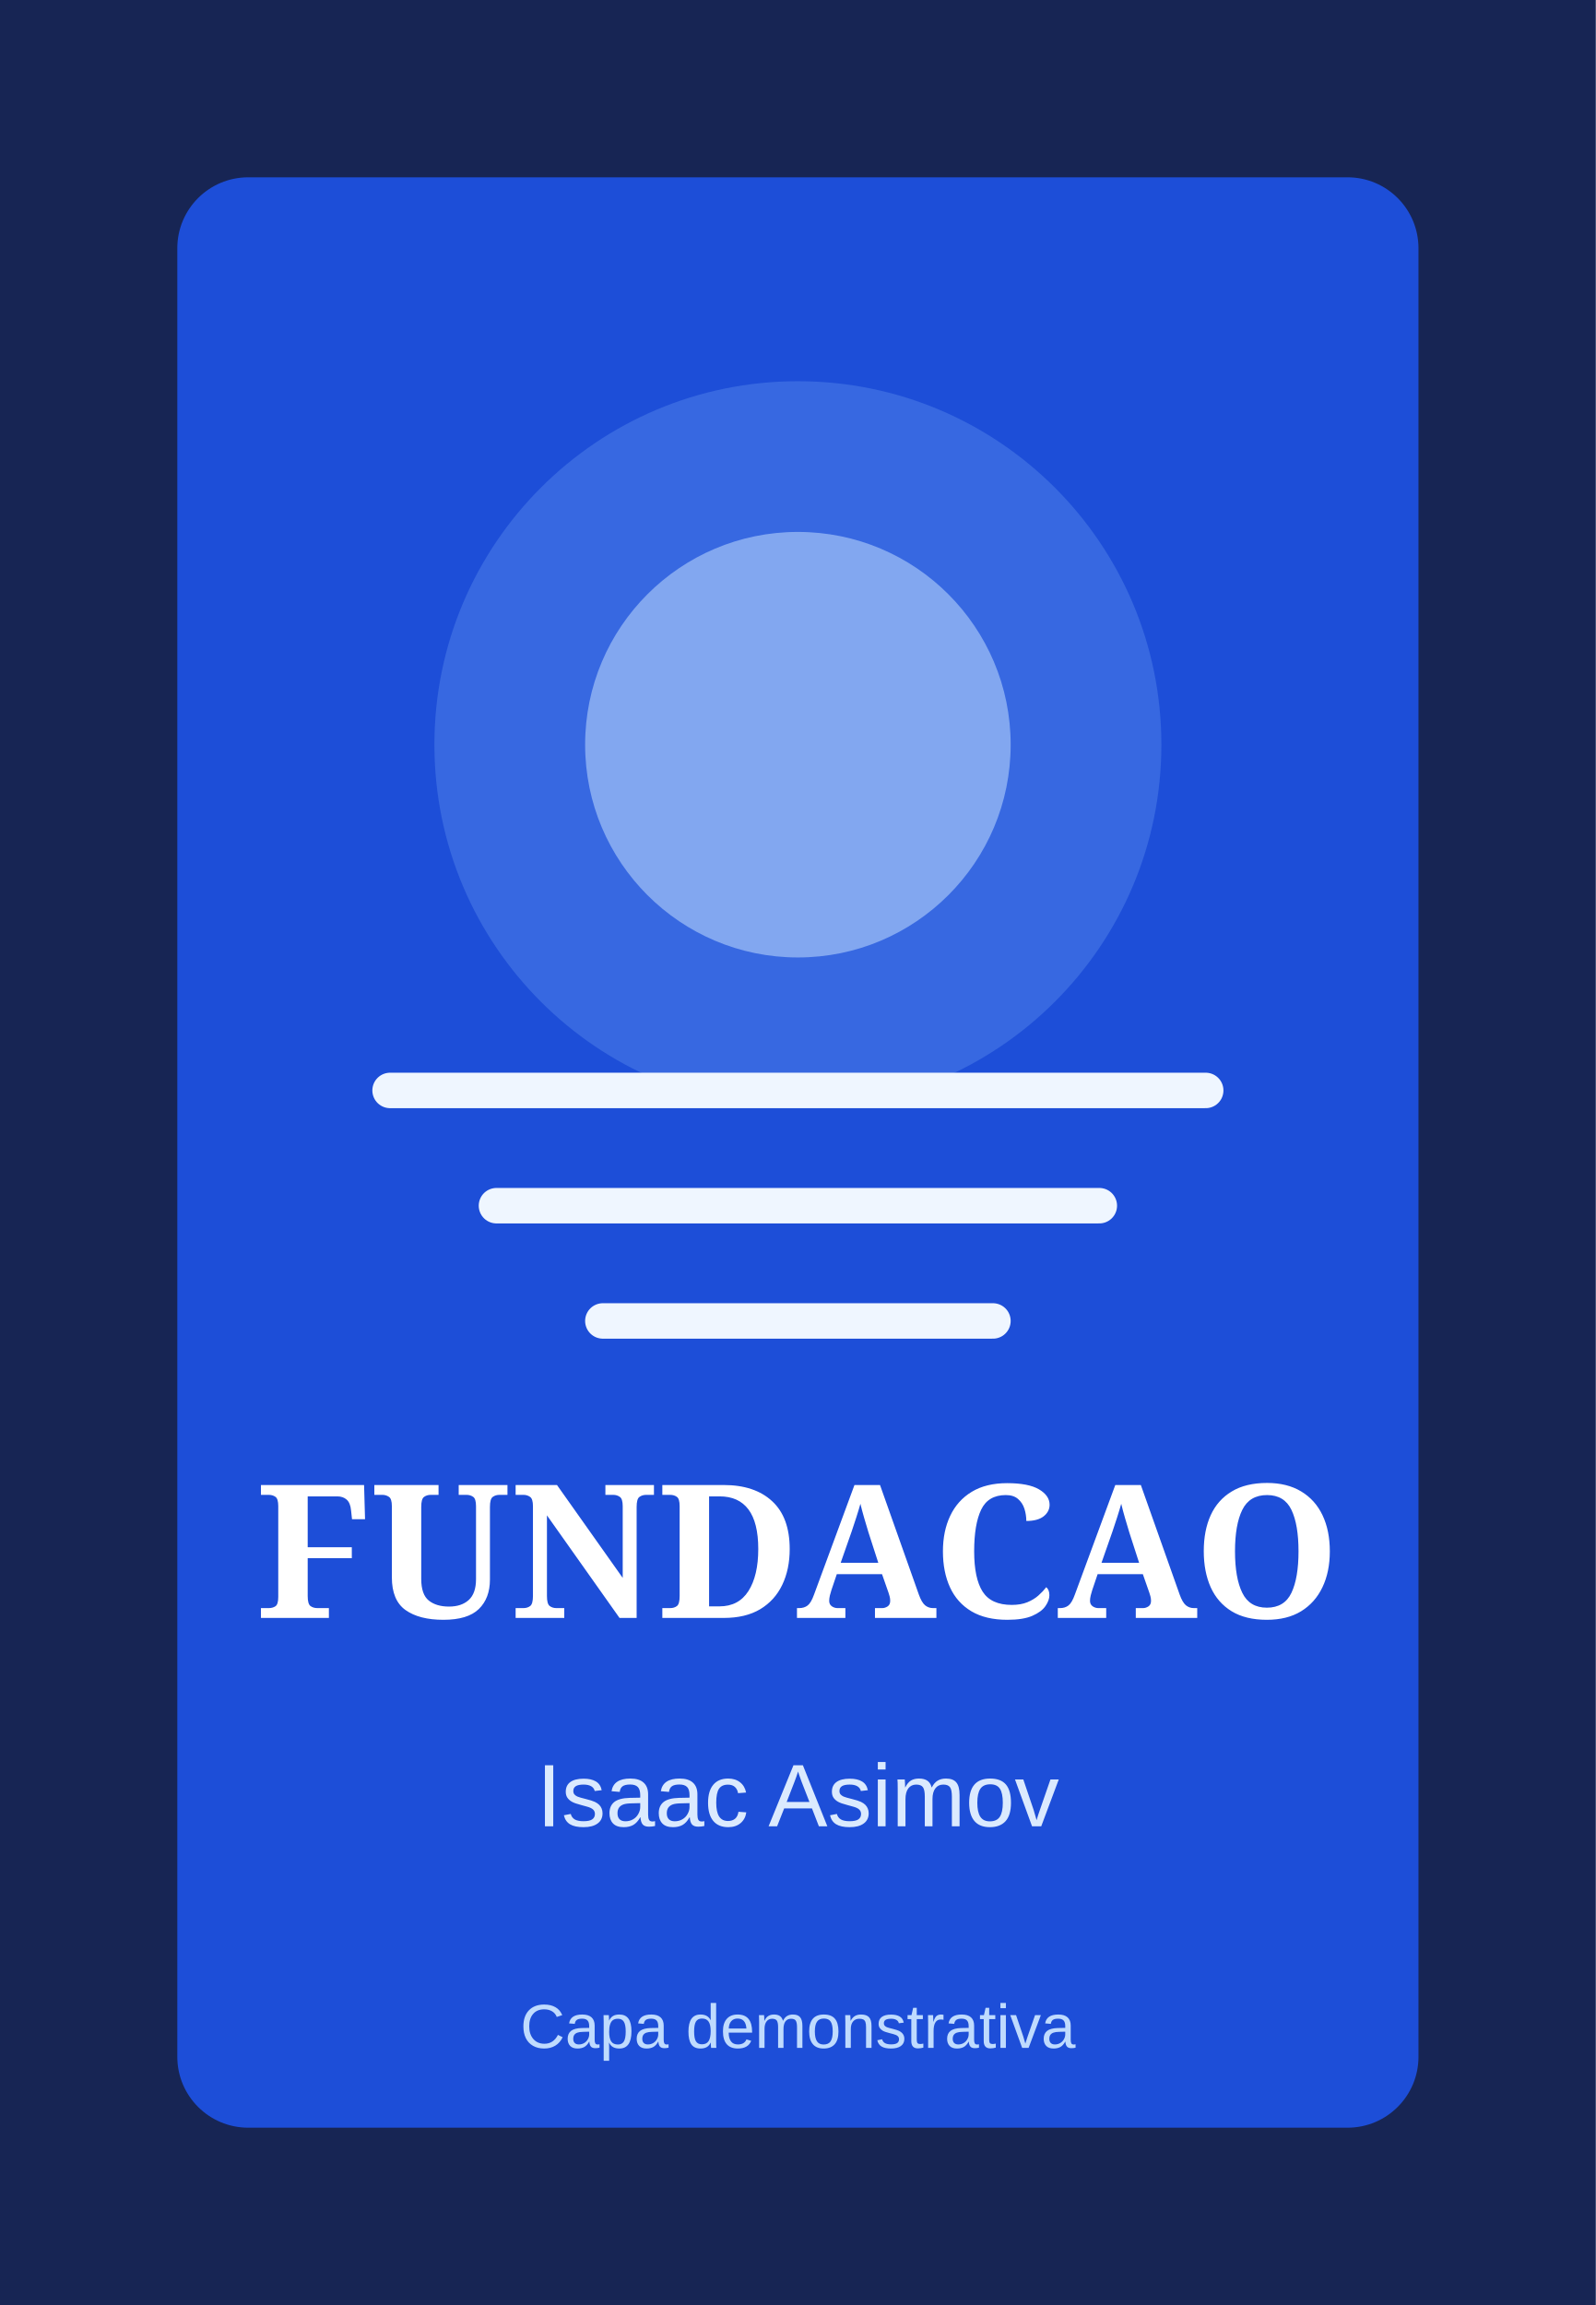
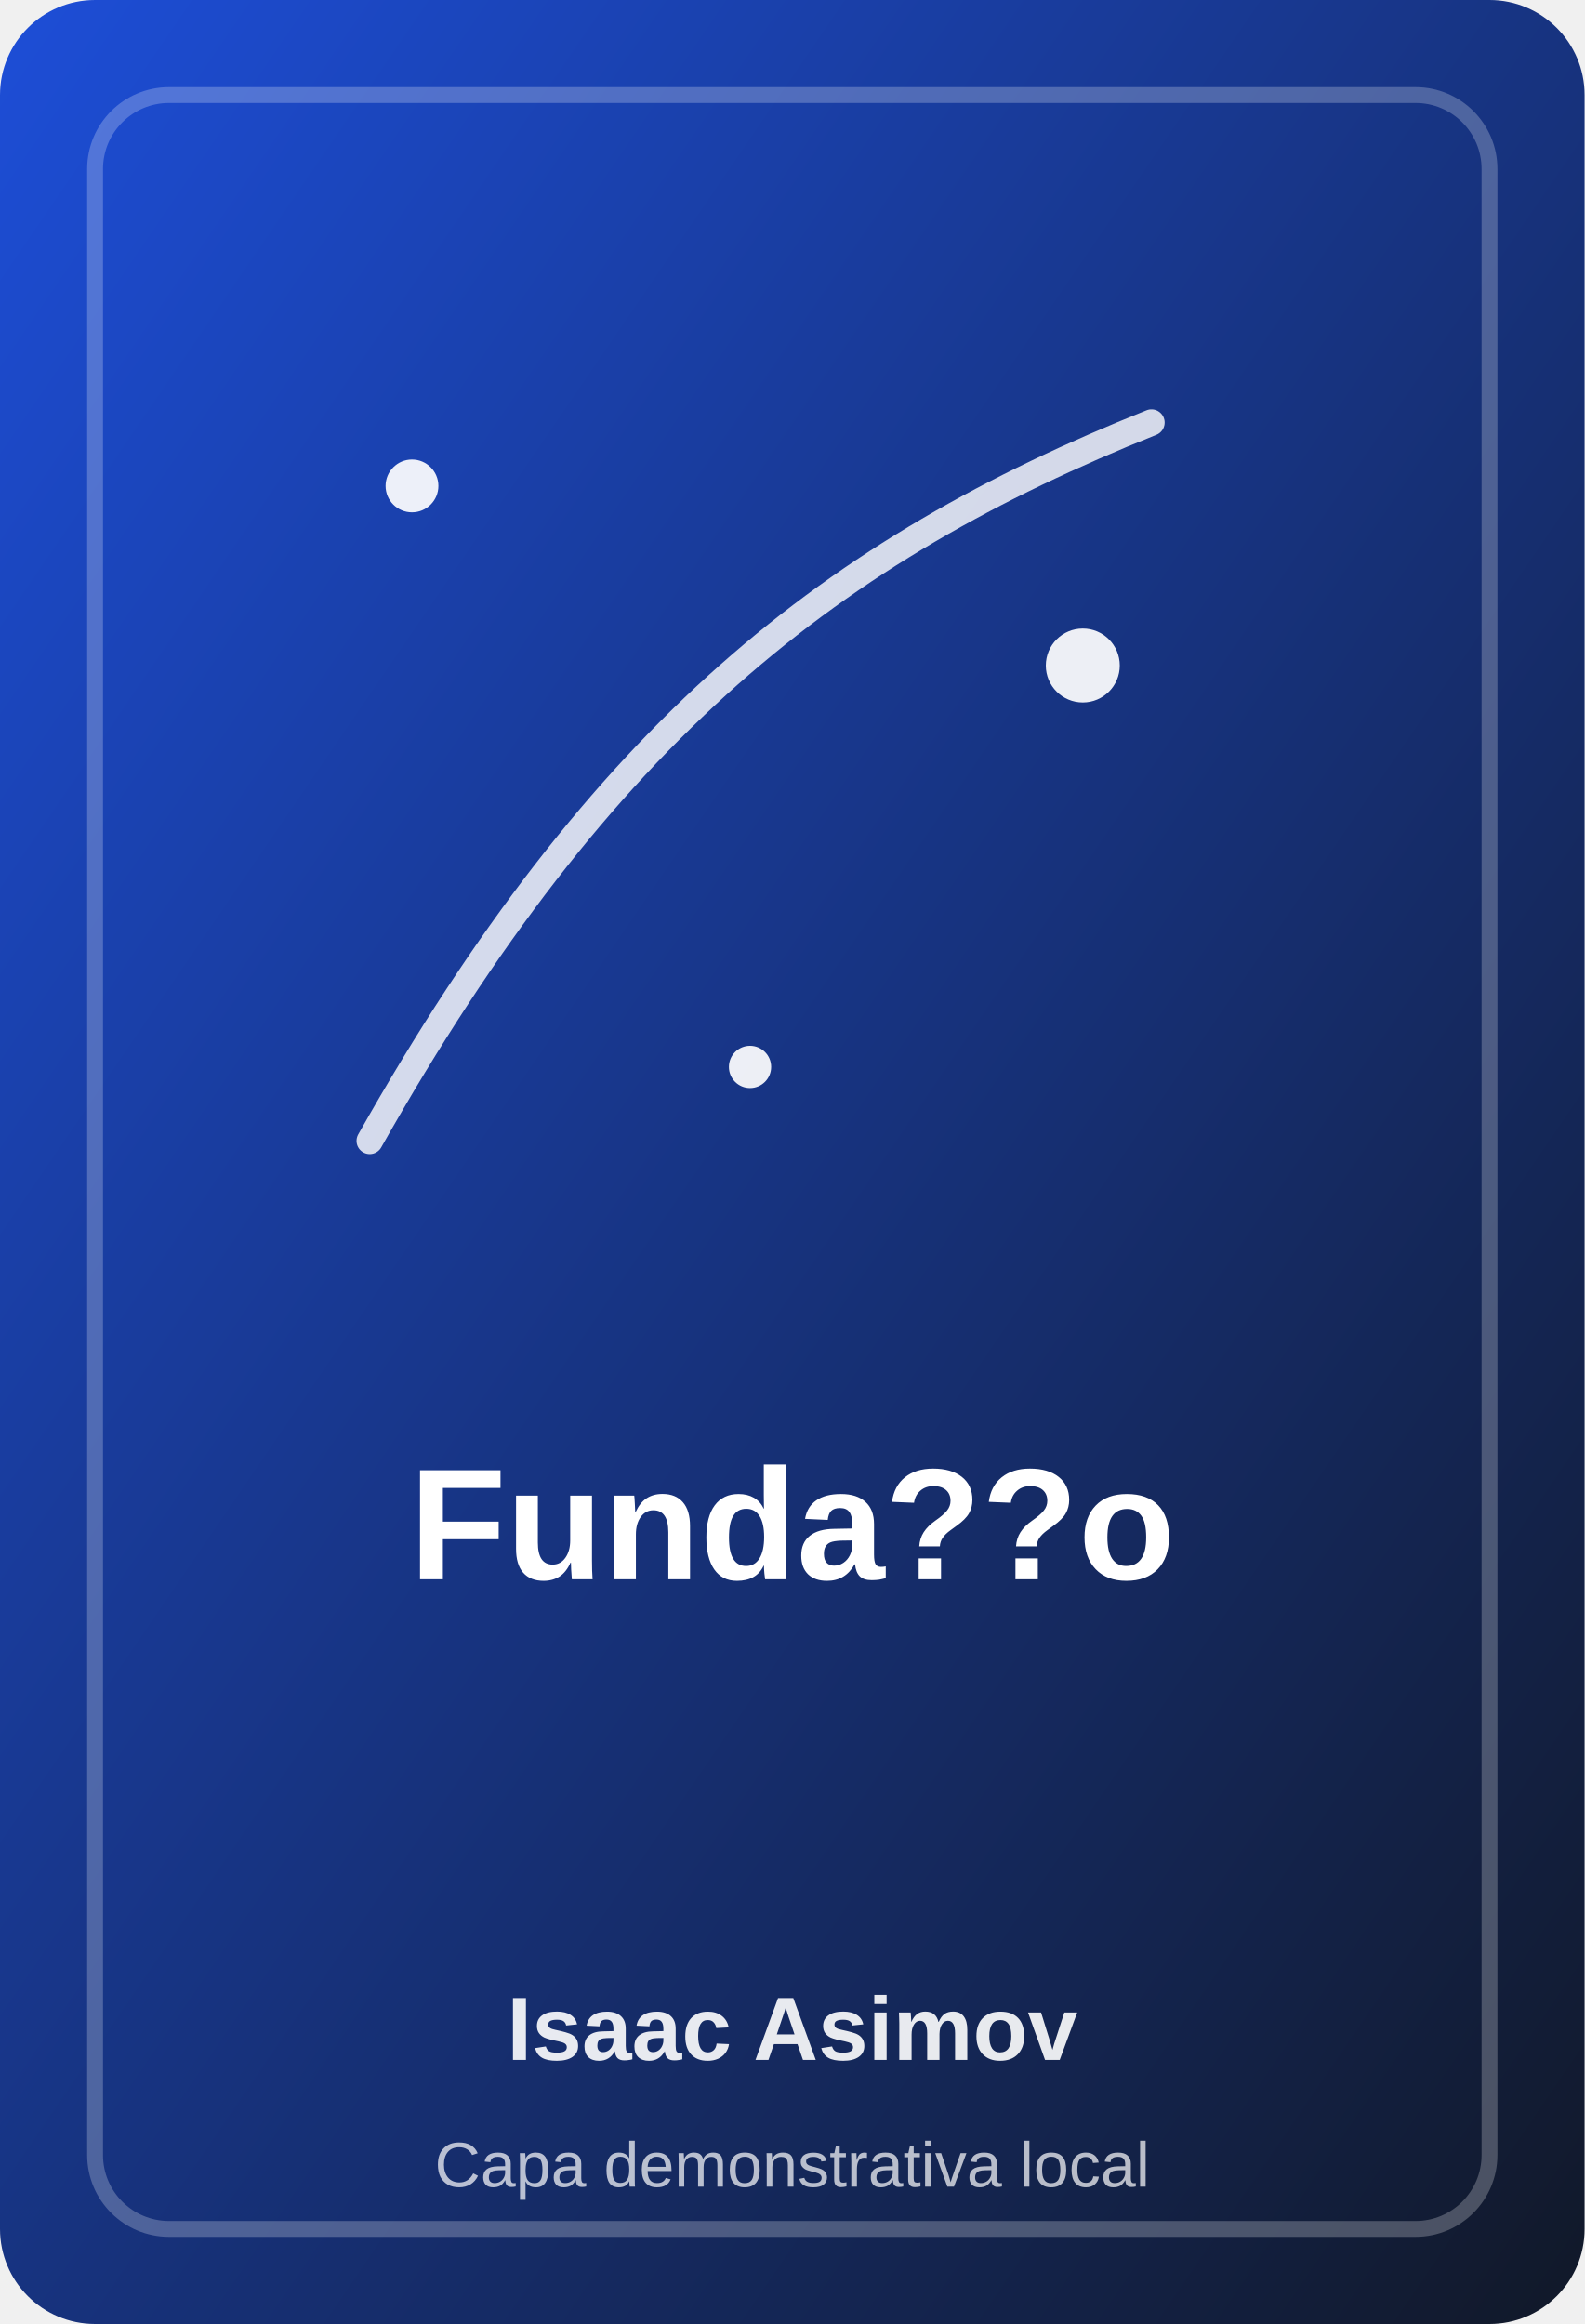
- <svg xmlns="http://www.w3.org/2000/svg" width="360" height="520" viewBox="0 0 360 520" role="img" aria-label="Capa demonstrativa Fundacao">
-   <rect width="360" height="520" fill="#172554" />
-   <rect x="40" y="40" width="280" height="440" rx="16" fill="#1d4ed8" />
-   <circle cx="180" cy="168" r="82" fill="#93c5fd" opacity="0.22" />
-   <circle cx="180" cy="168" r="48" fill="#bfdbfe" opacity="0.55" />
-   <path d="M88 246h184M112 272h136M136 298h88" stroke="#eff6ff" stroke-width="8" stroke-linecap="round" />
-   <text x="180" y="365" font-family="Georgia, serif" font-size="42" font-weight="700" text-anchor="middle" fill="#ffffff">FUNDACAO</text>
-   <text x="180" y="412" font-family="Arial, sans-serif" font-size="20" text-anchor="middle" fill="#dbeafe">Isaac Asimov</text>
-   <text x="180" y="462" font-family="Arial, sans-serif" font-size="14" text-anchor="middle" fill="#bfdbfe">Capa demonstrativa</text>
+ <svg xmlns="http://www.w3.org/2000/svg" width="300" height="440" viewBox="0 0 300 440">
+   <defs>
+     <linearGradient id="g" x1="0" y1="0" x2="1" y2="1">
+       <stop offset="0" stop-color="#1d4ed8" />
+       <stop offset="1" stop-color="#111827" />
+     </linearGradient>
+   </defs>
+   <rect width="300" height="440" rx="18" fill="url(#g)" />
+   <rect x="18" y="18" width="264" height="404" rx="14" fill="none" stroke="rgba(255,255,255,.24)" stroke-width="3" />
+   <g opacity=".92">
+     <circle cx="78" cy="92" r="5" fill="white" />
+     <circle cx="205" cy="126" r="7" fill="white" />
+     <circle cx="142" cy="202" r="4" fill="white" />
+     <path fill="none" stroke="rgba(255,255,255,.88)" stroke-width="5" stroke-linecap="round" stroke-linejoin="round" d="M70 216c44-78 88-112 148-136" />
+   </g>
+   <text x="150" y="299" text-anchor="middle" font-family="Arial, sans-serif" font-size="30" font-weight="800" fill="#fff">Funda??o</text>
+   <text x="150" y="390" text-anchor="middle" font-family="Arial, sans-serif" font-size="17" font-weight="700" fill="rgba(255,255,255,.9)">Isaac Asimov</text>
+   <text x="150" y="414" text-anchor="middle" font-family="Arial, sans-serif" font-size="12" fill="rgba(255,255,255,.7)">Capa demonstrativa local</text>
</svg>
